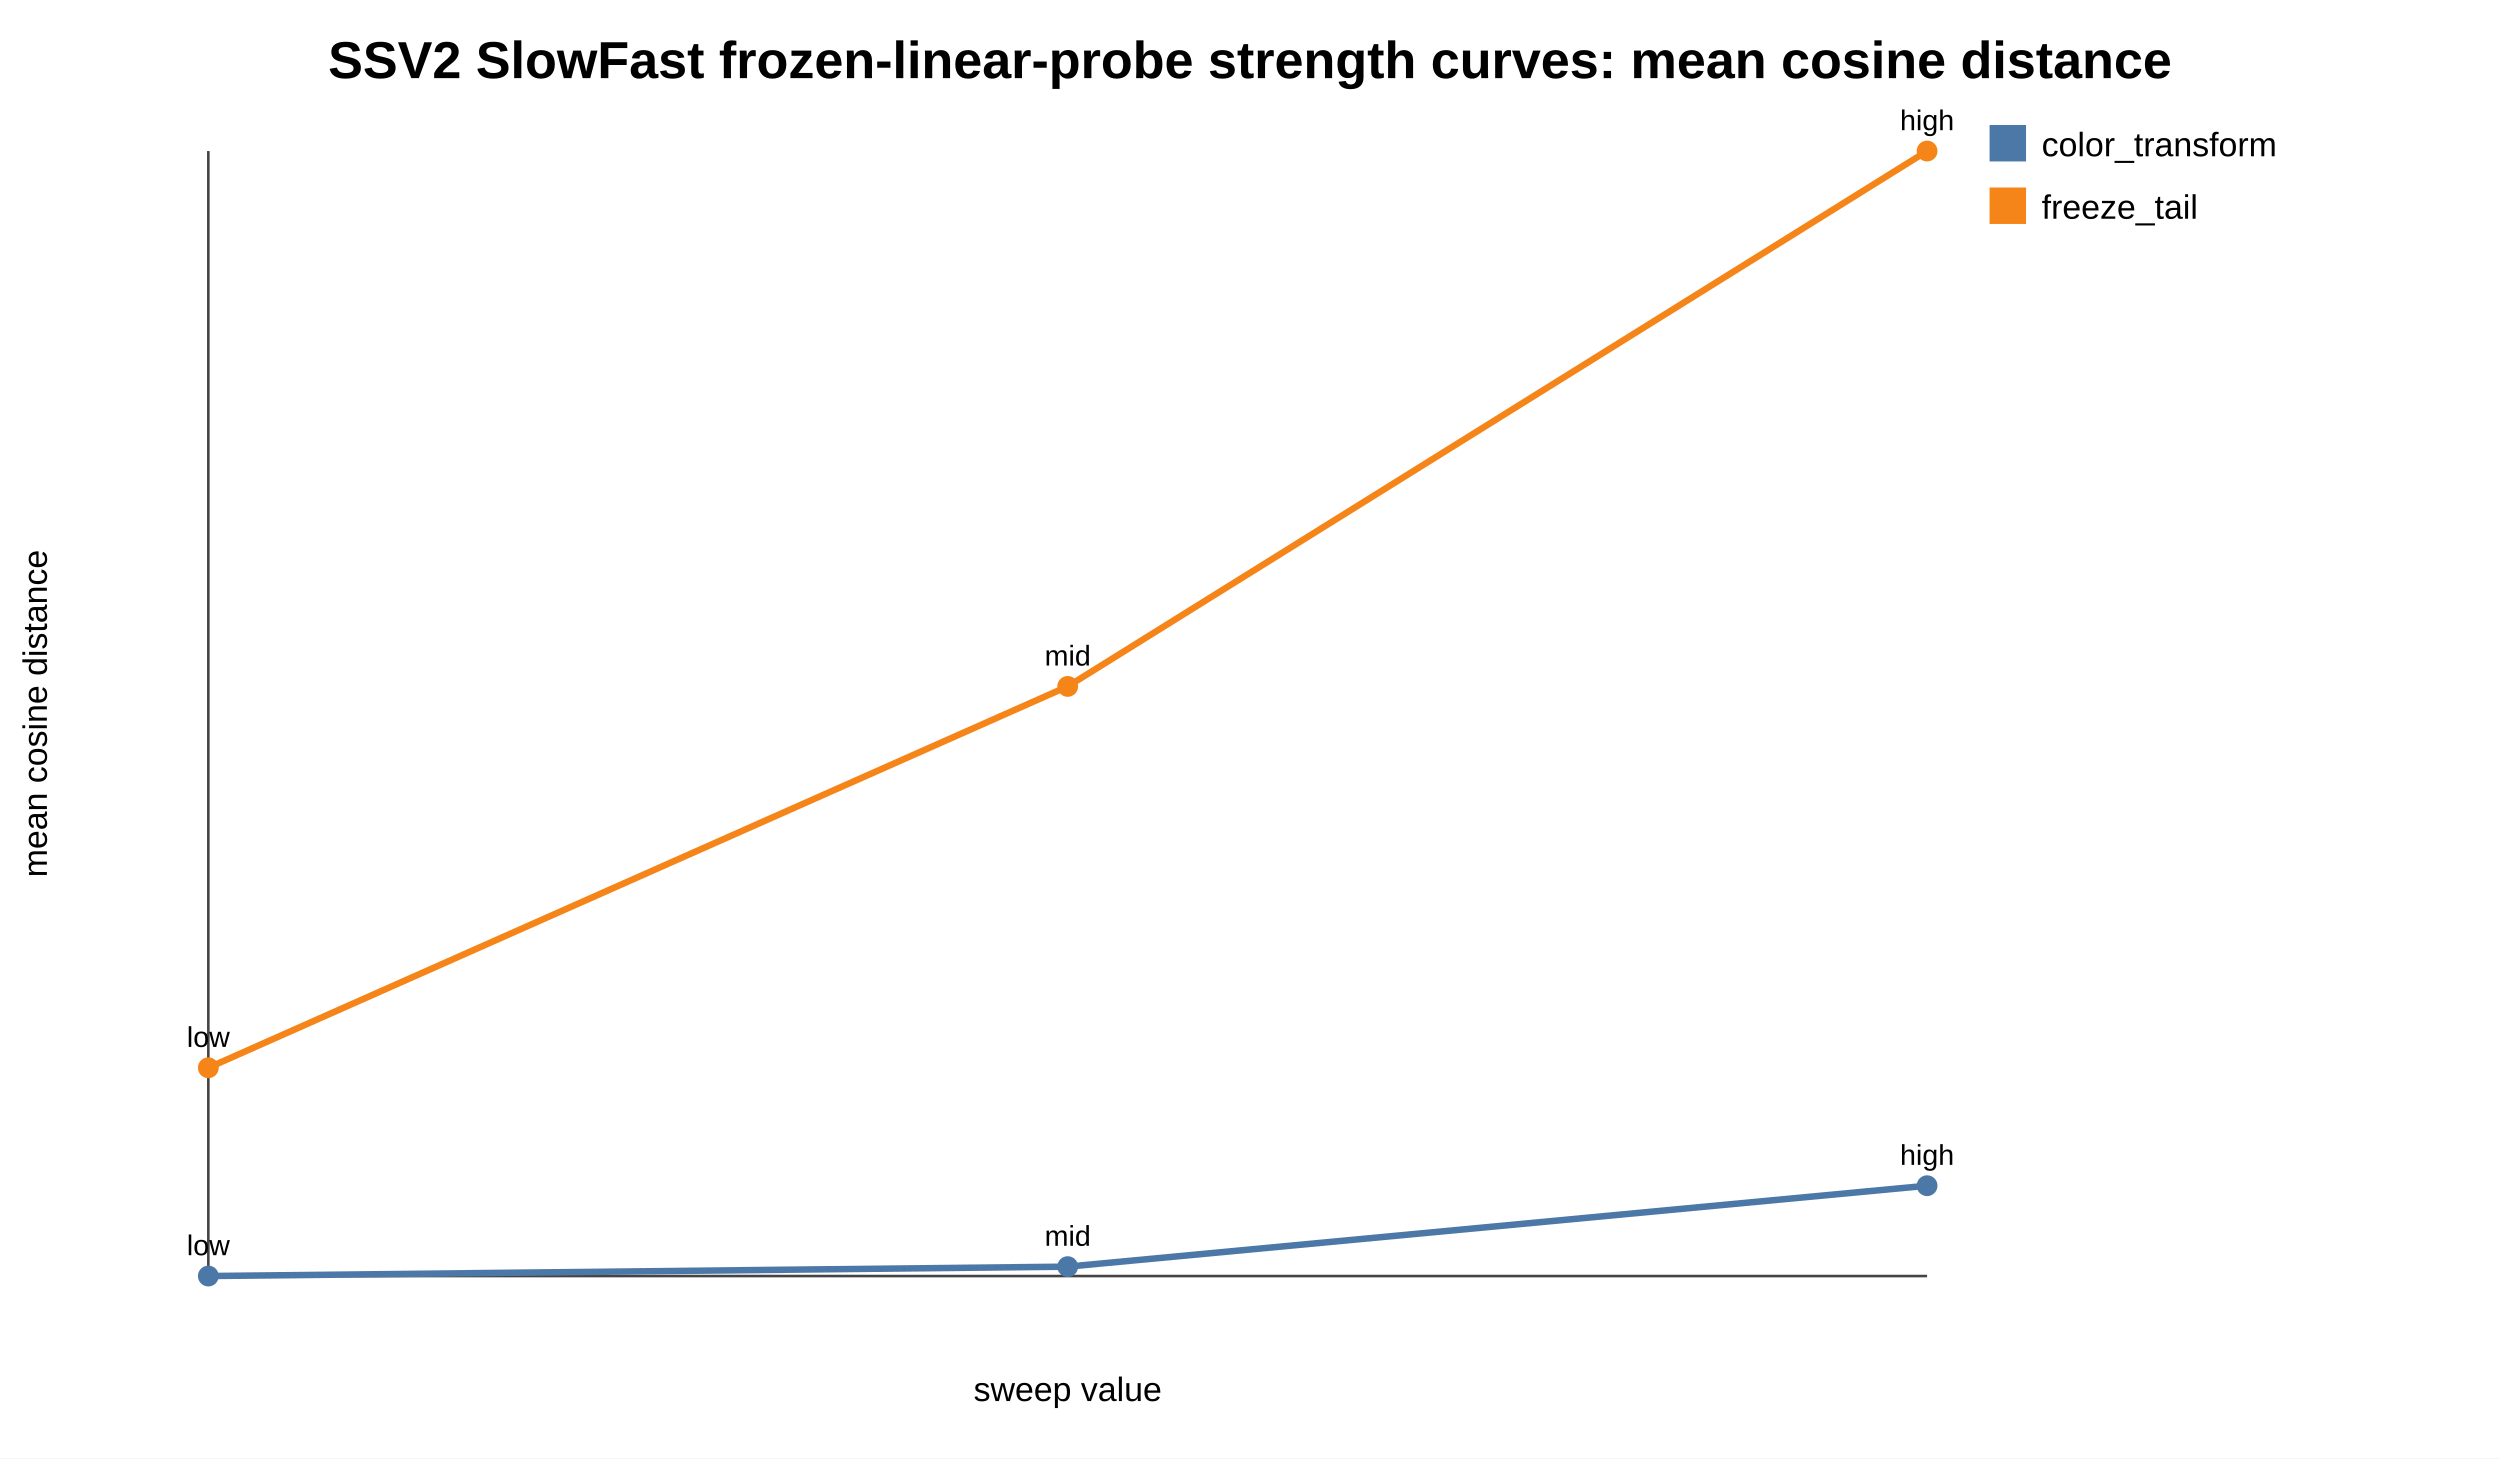
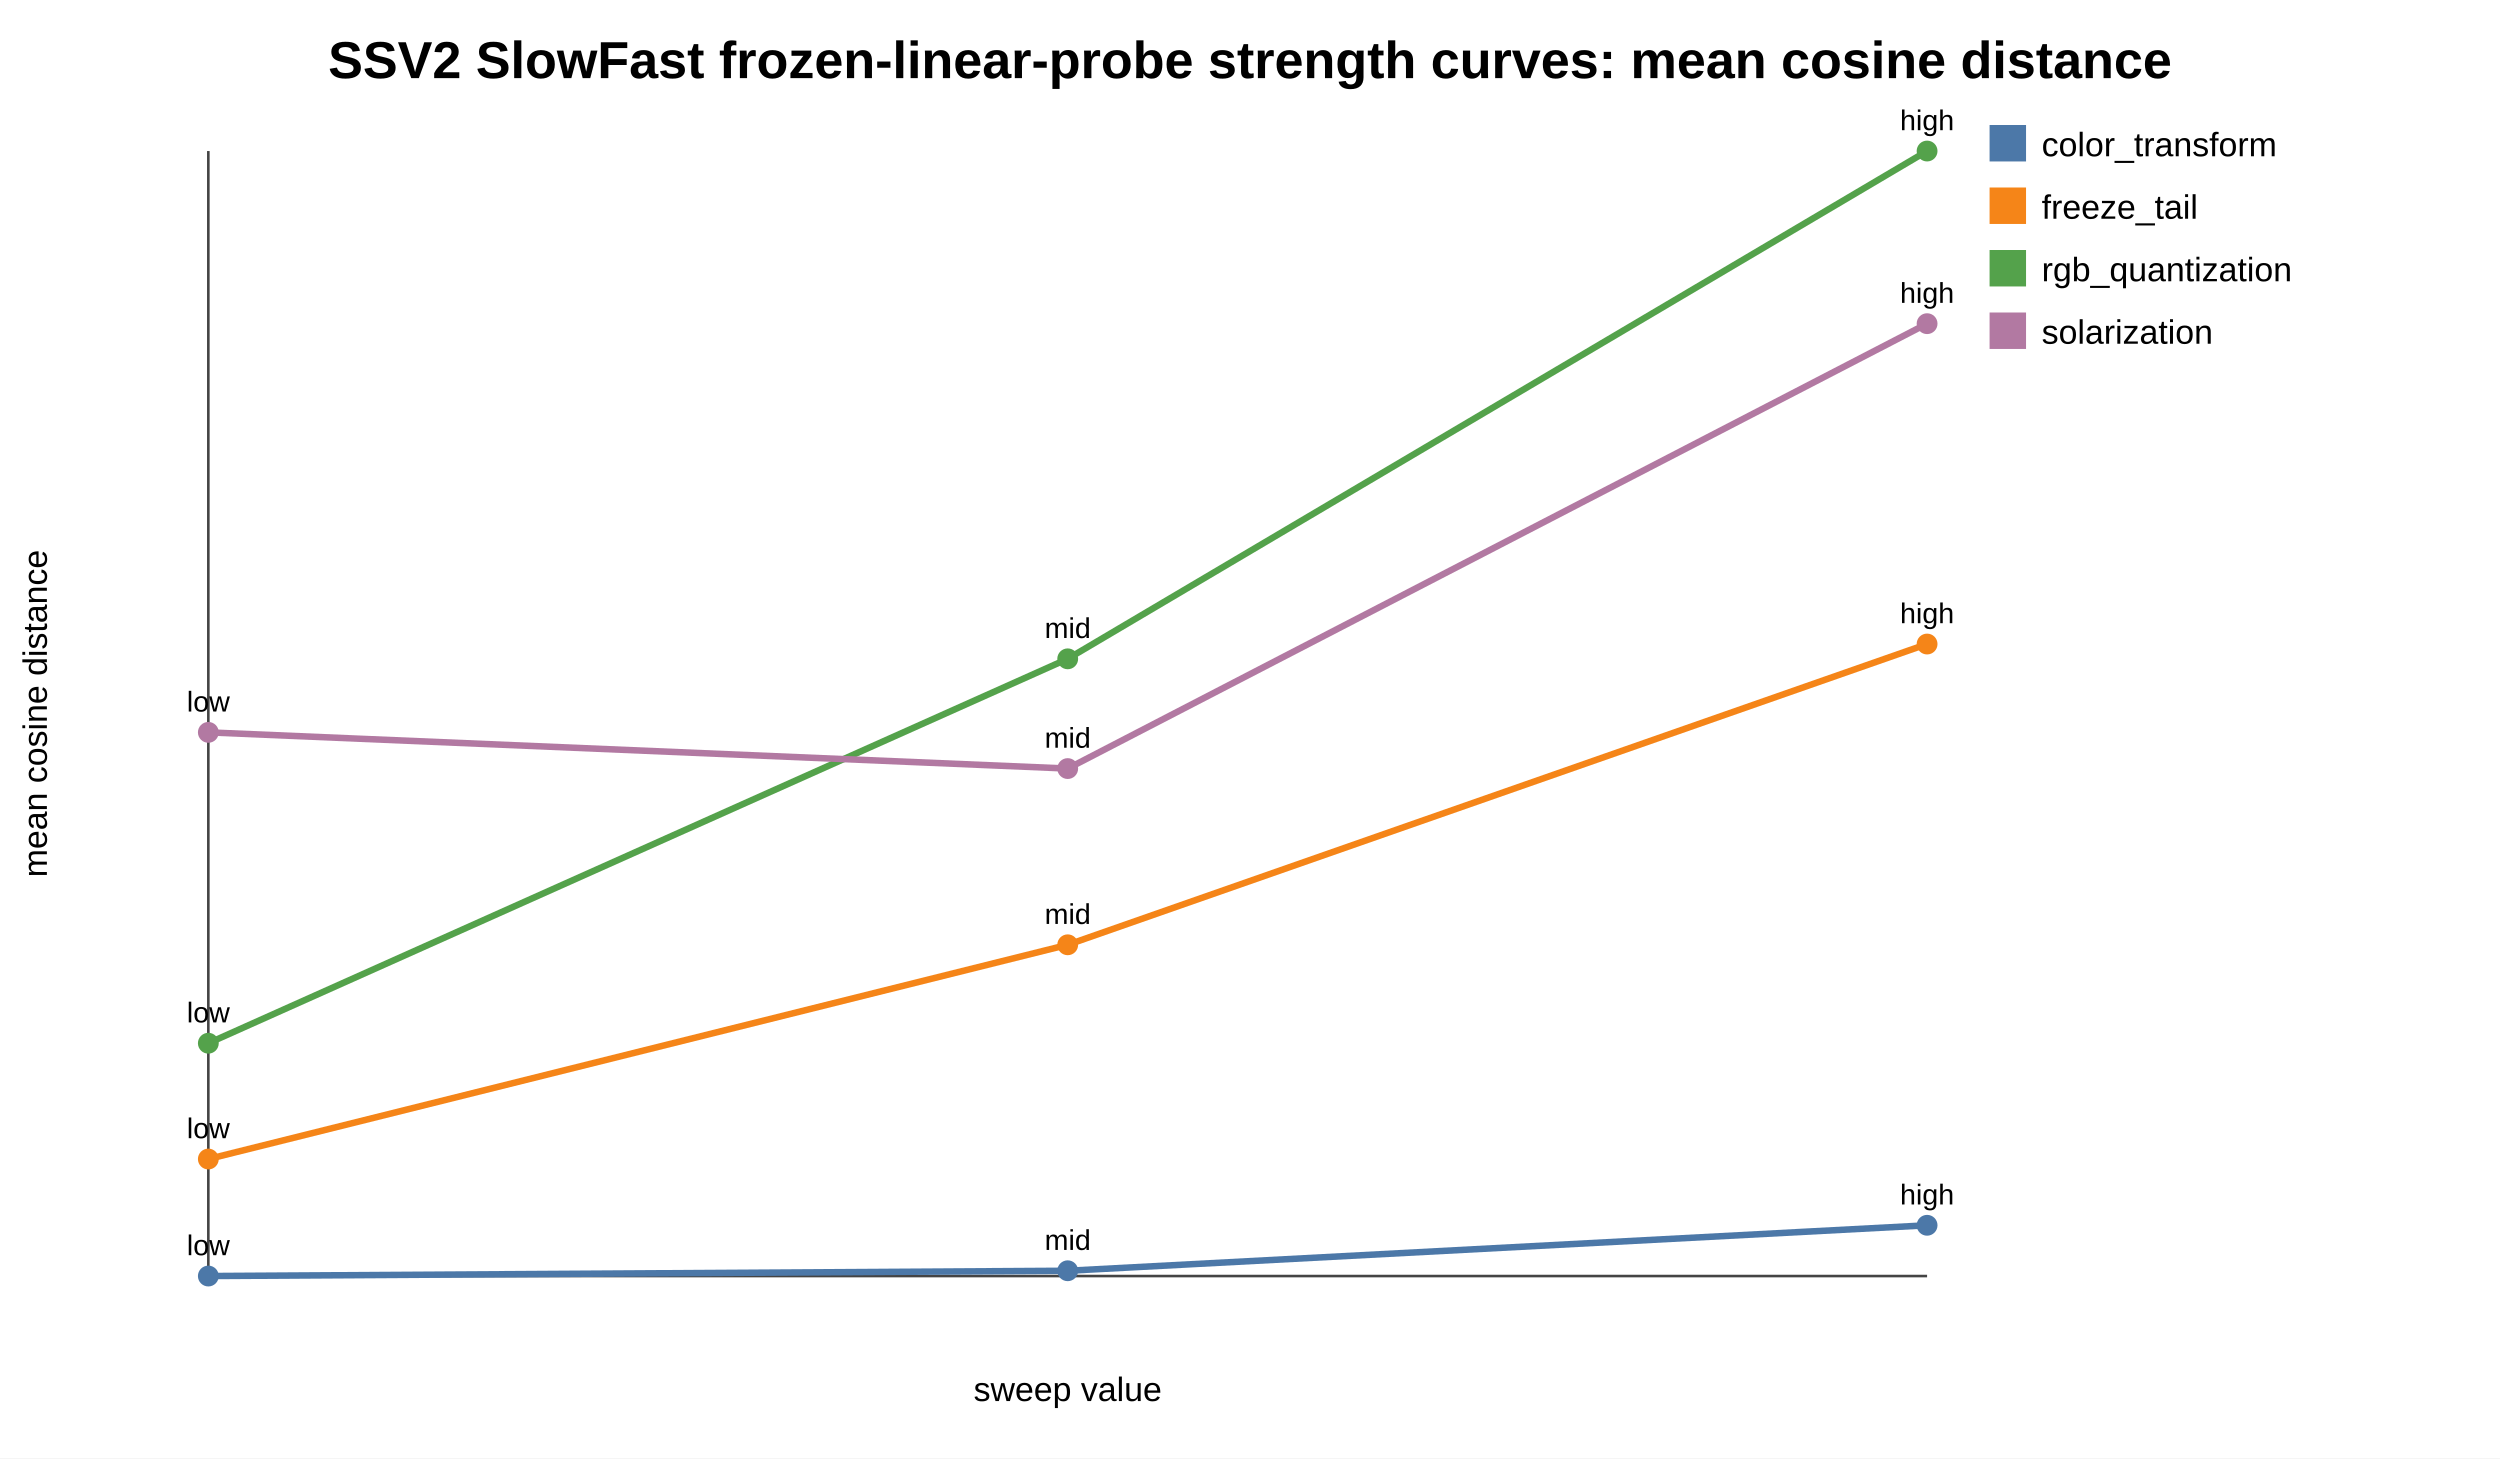
<svg xmlns="http://www.w3.org/2000/svg" width="960" height="560" viewBox="0 0 960 560">
  <rect width="100%" height="100%" fill="white" />
  <text x="480.00" y="30.00" text-anchor="middle" font-family="Arial, sans-serif" font-size="20" font-weight="700">SSV2 SlowFast frozen-linear-probe strength curves: mean cosine distance</text>
  <line x1="80" y1="490" x2="740" y2="490" stroke="#444" stroke-width="1" />
  <line x1="80" y1="58" x2="80" y2="490" stroke="#444" stroke-width="1" />
-   <polyline points="80.00,490.00 410.00,486.39 740.00,455.31" fill="none" stroke="#4c78a8" stroke-width="2.5" />
+   <polyline points="80.00,490.00 410.00,487.97 740.00,470.51" fill="none" stroke="#4c78a8" stroke-width="2.5" />
  <circle cx="80.00" cy="490.00" r="4" fill="#4c78a8" />
  <text x="80.00" y="482.00" text-anchor="middle" font-family="Arial, sans-serif" font-size="11" font-weight="400">low</text>
-   <circle cx="410.00" cy="486.39" r="4" fill="#4c78a8" />
-   <text x="410.00" y="478.39" text-anchor="middle" font-family="Arial, sans-serif" font-size="11" font-weight="400">mid</text>
-   <circle cx="740.00" cy="455.31" r="4" fill="#4c78a8" />
-   <text x="740.00" y="447.31" text-anchor="middle" font-family="Arial, sans-serif" font-size="11" font-weight="400">high</text>
+   <circle cx="410.00" cy="487.97" r="4" fill="#4c78a8" />
+   <text x="410.00" y="479.97" text-anchor="middle" font-family="Arial, sans-serif" font-size="11" font-weight="400">mid</text>
+   <circle cx="740.00" cy="470.51" r="4" fill="#4c78a8" />
+   <text x="740.00" y="462.51" text-anchor="middle" font-family="Arial, sans-serif" font-size="11" font-weight="400">high</text>
  <rect x="764" y="48" width="14" height="14" fill="#4c78a8" />
  <text x="784.00" y="60.00" text-anchor="start" font-family="Arial, sans-serif" font-size="13" font-weight="400">color_transform</text>
-   <polyline points="80.00,410.02 410.00,263.58 740.00,58.00" fill="none" stroke="#f58518" stroke-width="2.5" />
-   <circle cx="80.00" cy="410.02" r="4" fill="#f58518" />
-   <text x="80.00" y="402.02" text-anchor="middle" font-family="Arial, sans-serif" font-size="11" font-weight="400">low</text>
-   <circle cx="410.00" cy="263.58" r="4" fill="#f58518" />
-   <text x="410.00" y="255.58" text-anchor="middle" font-family="Arial, sans-serif" font-size="11" font-weight="400">mid</text>
-   <circle cx="740.00" cy="58.00" r="4" fill="#f58518" />
-   <text x="740.00" y="50.00" text-anchor="middle" font-family="Arial, sans-serif" font-size="11" font-weight="400">high</text>
+   <polyline points="80.00,445.07 410.00,362.80 740.00,247.31" fill="none" stroke="#f58518" stroke-width="2.5" />
+   <circle cx="80.00" cy="445.07" r="4" fill="#f58518" />
+   <text x="80.00" y="437.07" text-anchor="middle" font-family="Arial, sans-serif" font-size="11" font-weight="400">low</text>
+   <circle cx="410.00" cy="362.80" r="4" fill="#f58518" />
+   <text x="410.00" y="354.80" text-anchor="middle" font-family="Arial, sans-serif" font-size="11" font-weight="400">mid</text>
+   <circle cx="740.00" cy="247.31" r="4" fill="#f58518" />
+   <text x="740.00" y="239.31" text-anchor="middle" font-family="Arial, sans-serif" font-size="11" font-weight="400">high</text>
  <rect x="764" y="72" width="14" height="14" fill="#f58518" />
  <text x="784.00" y="84.00" text-anchor="start" font-family="Arial, sans-serif" font-size="13" font-weight="400">freeze_tail</text>
+   <polyline points="80.00,400.60 410.00,252.99 740.00,58.00" fill="none" stroke="#54a24b" stroke-width="2.5" />
+   <circle cx="80.00" cy="400.60" r="4" fill="#54a24b" />
+   <text x="80.00" y="392.60" text-anchor="middle" font-family="Arial, sans-serif" font-size="11" font-weight="400">low</text>
+   <circle cx="410.00" cy="252.99" r="4" fill="#54a24b" />
+   <text x="410.00" y="244.99" text-anchor="middle" font-family="Arial, sans-serif" font-size="11" font-weight="400">mid</text>
+   <circle cx="740.00" cy="58.00" r="4" fill="#54a24b" />
+   <text x="740.00" y="50.00" text-anchor="middle" font-family="Arial, sans-serif" font-size="11" font-weight="400">high</text>
+   <rect x="764" y="96" width="14" height="14" fill="#54a24b" />
+   <text x="784.00" y="108.00" text-anchor="start" font-family="Arial, sans-serif" font-size="13" font-weight="400">rgb_quantization</text>
+   <polyline points="80.00,281.23 410.00,295.13 740.00,124.29" fill="none" stroke="#b279a2" stroke-width="2.5" />
+   <circle cx="80.00" cy="281.23" r="4" fill="#b279a2" />
+   <text x="80.00" y="273.23" text-anchor="middle" font-family="Arial, sans-serif" font-size="11" font-weight="400">low</text>
+   <circle cx="410.00" cy="295.13" r="4" fill="#b279a2" />
+   <text x="410.00" y="287.13" text-anchor="middle" font-family="Arial, sans-serif" font-size="11" font-weight="400">mid</text>
+   <circle cx="740.00" cy="124.29" r="4" fill="#b279a2" />
+   <text x="740.00" y="116.29" text-anchor="middle" font-family="Arial, sans-serif" font-size="11" font-weight="400">high</text>
+   <rect x="764" y="120" width="14" height="14" fill="#b279a2" />
+   <text x="784.00" y="132.00" text-anchor="start" font-family="Arial, sans-serif" font-size="13" font-weight="400">solarization</text>
  <text x="410.00" y="538.00" text-anchor="middle" font-family="Arial, sans-serif" font-size="13" font-weight="400">sweep value</text>
  <text x="18.00" y="274.00" text-anchor="middle" font-family="Arial, sans-serif" font-size="13" font-weight="400" transform="rotate(-90 18.00 274.00)">mean cosine distance</text>
</svg>
